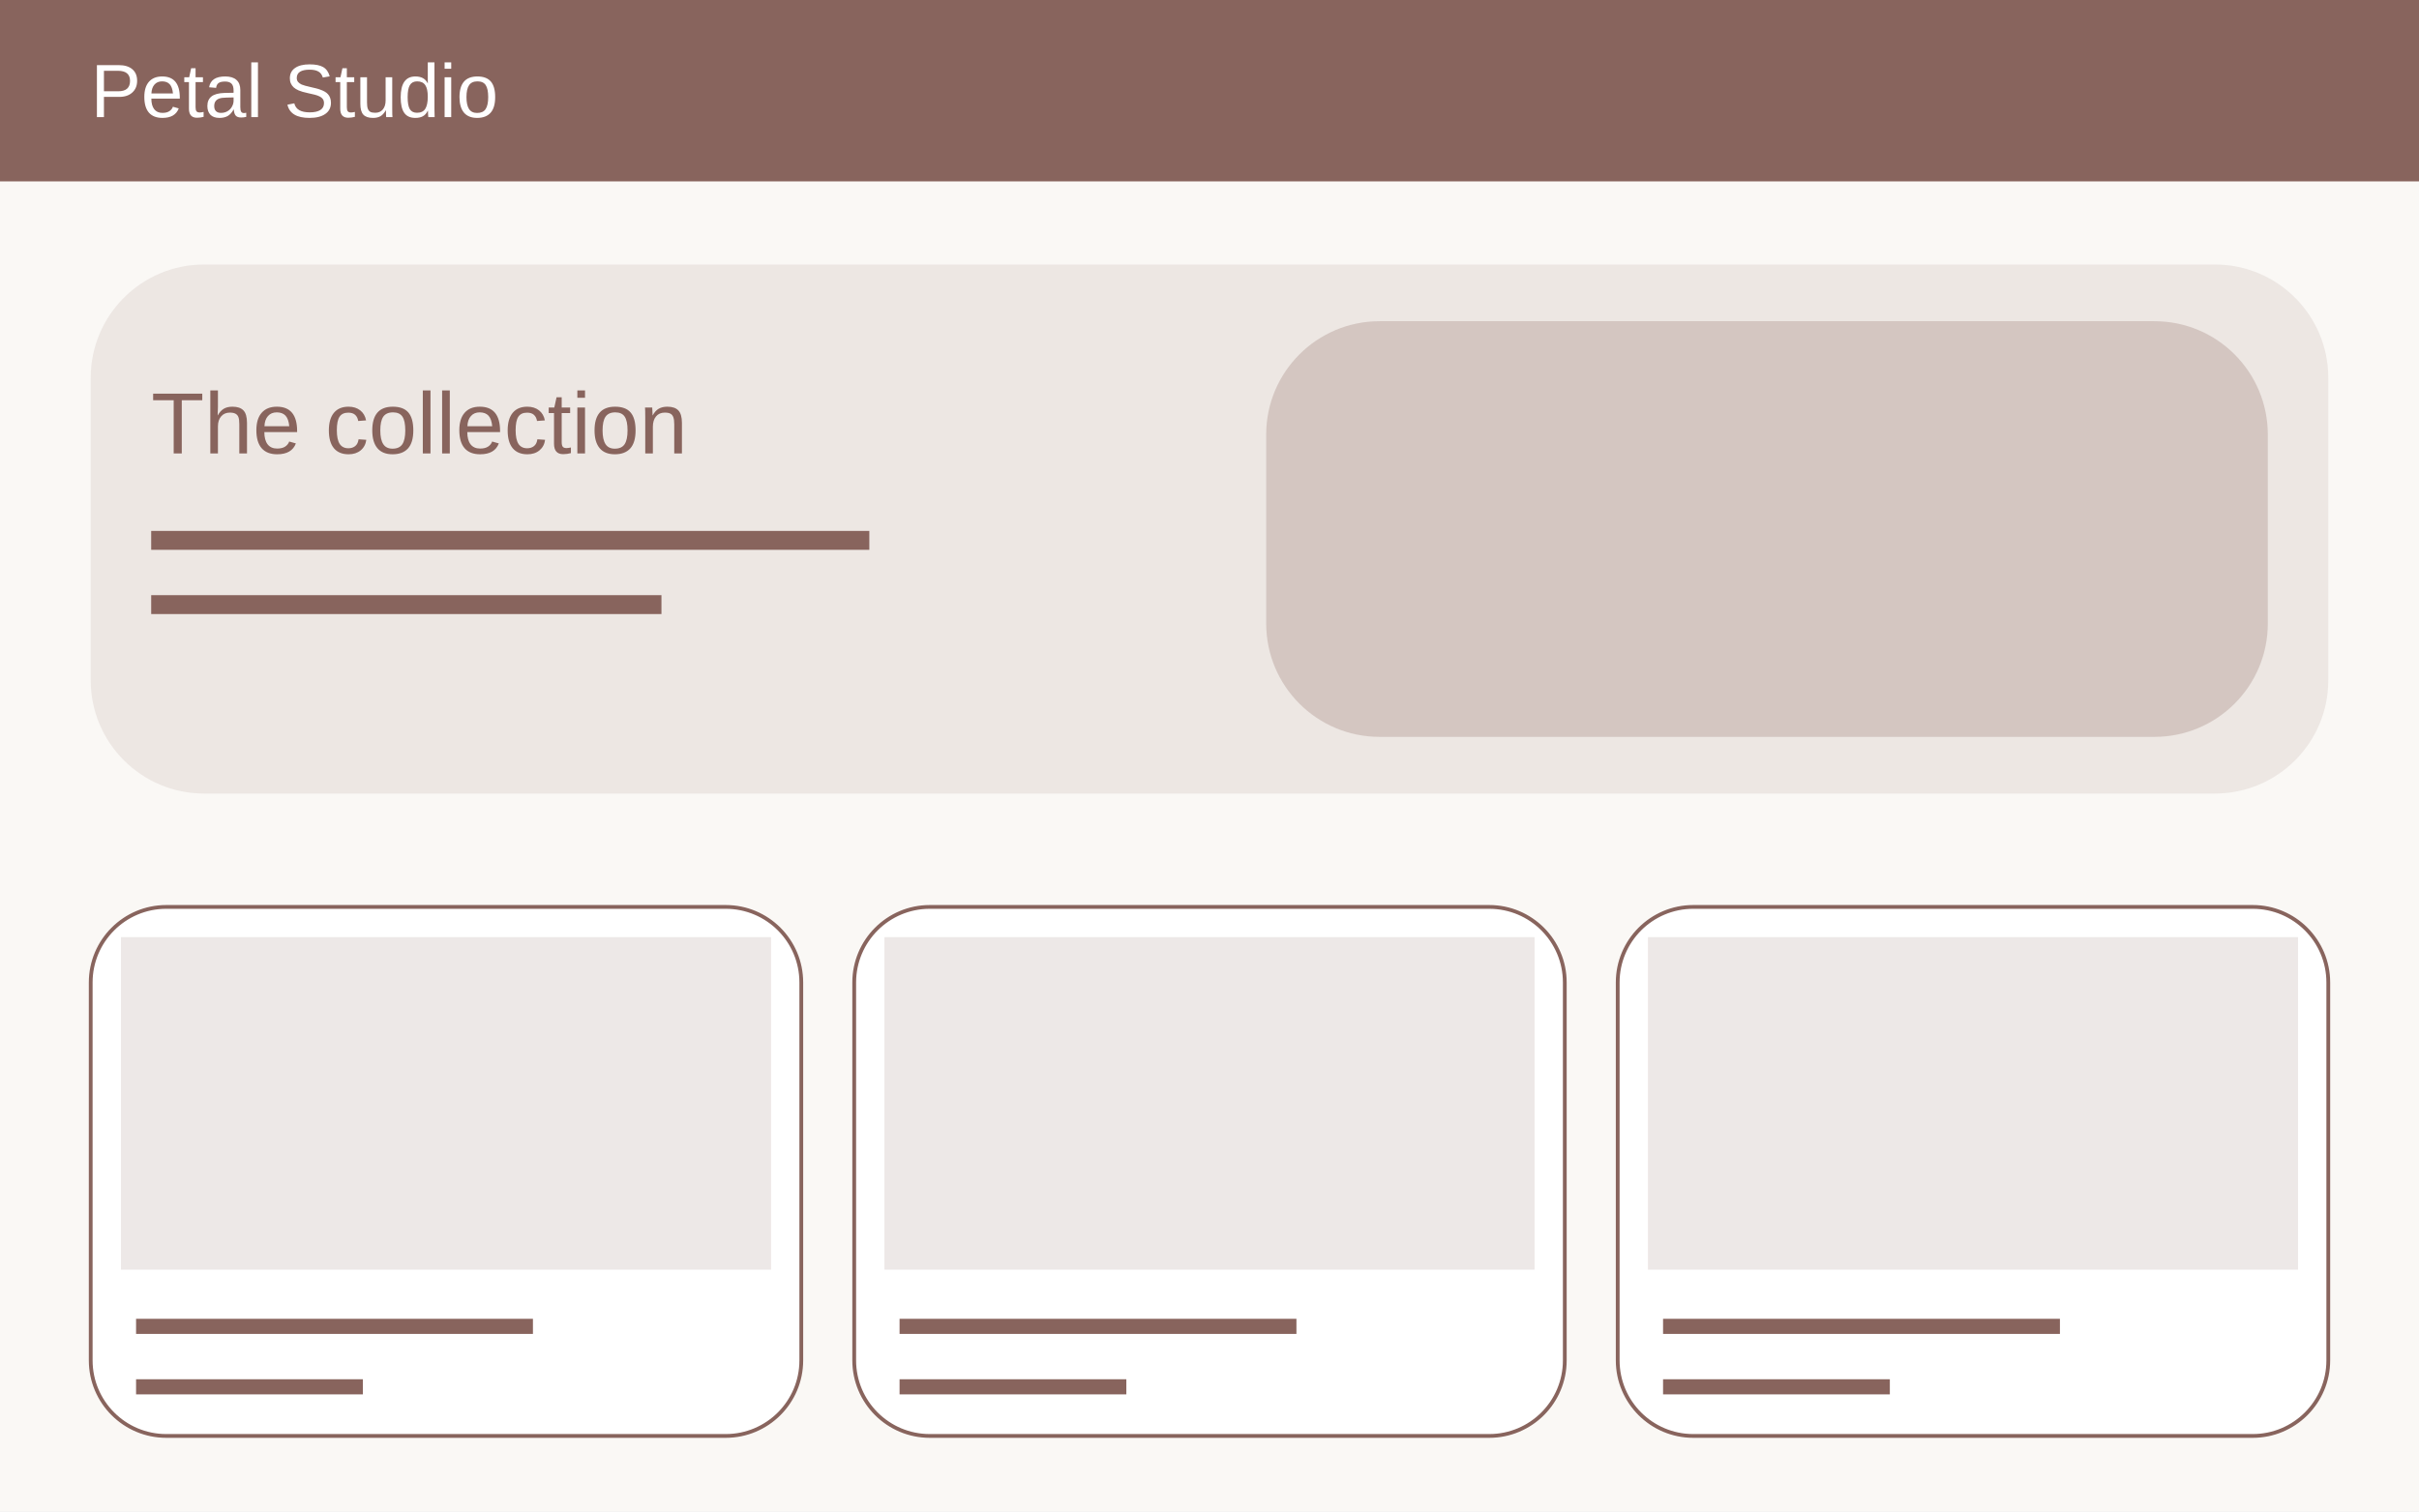
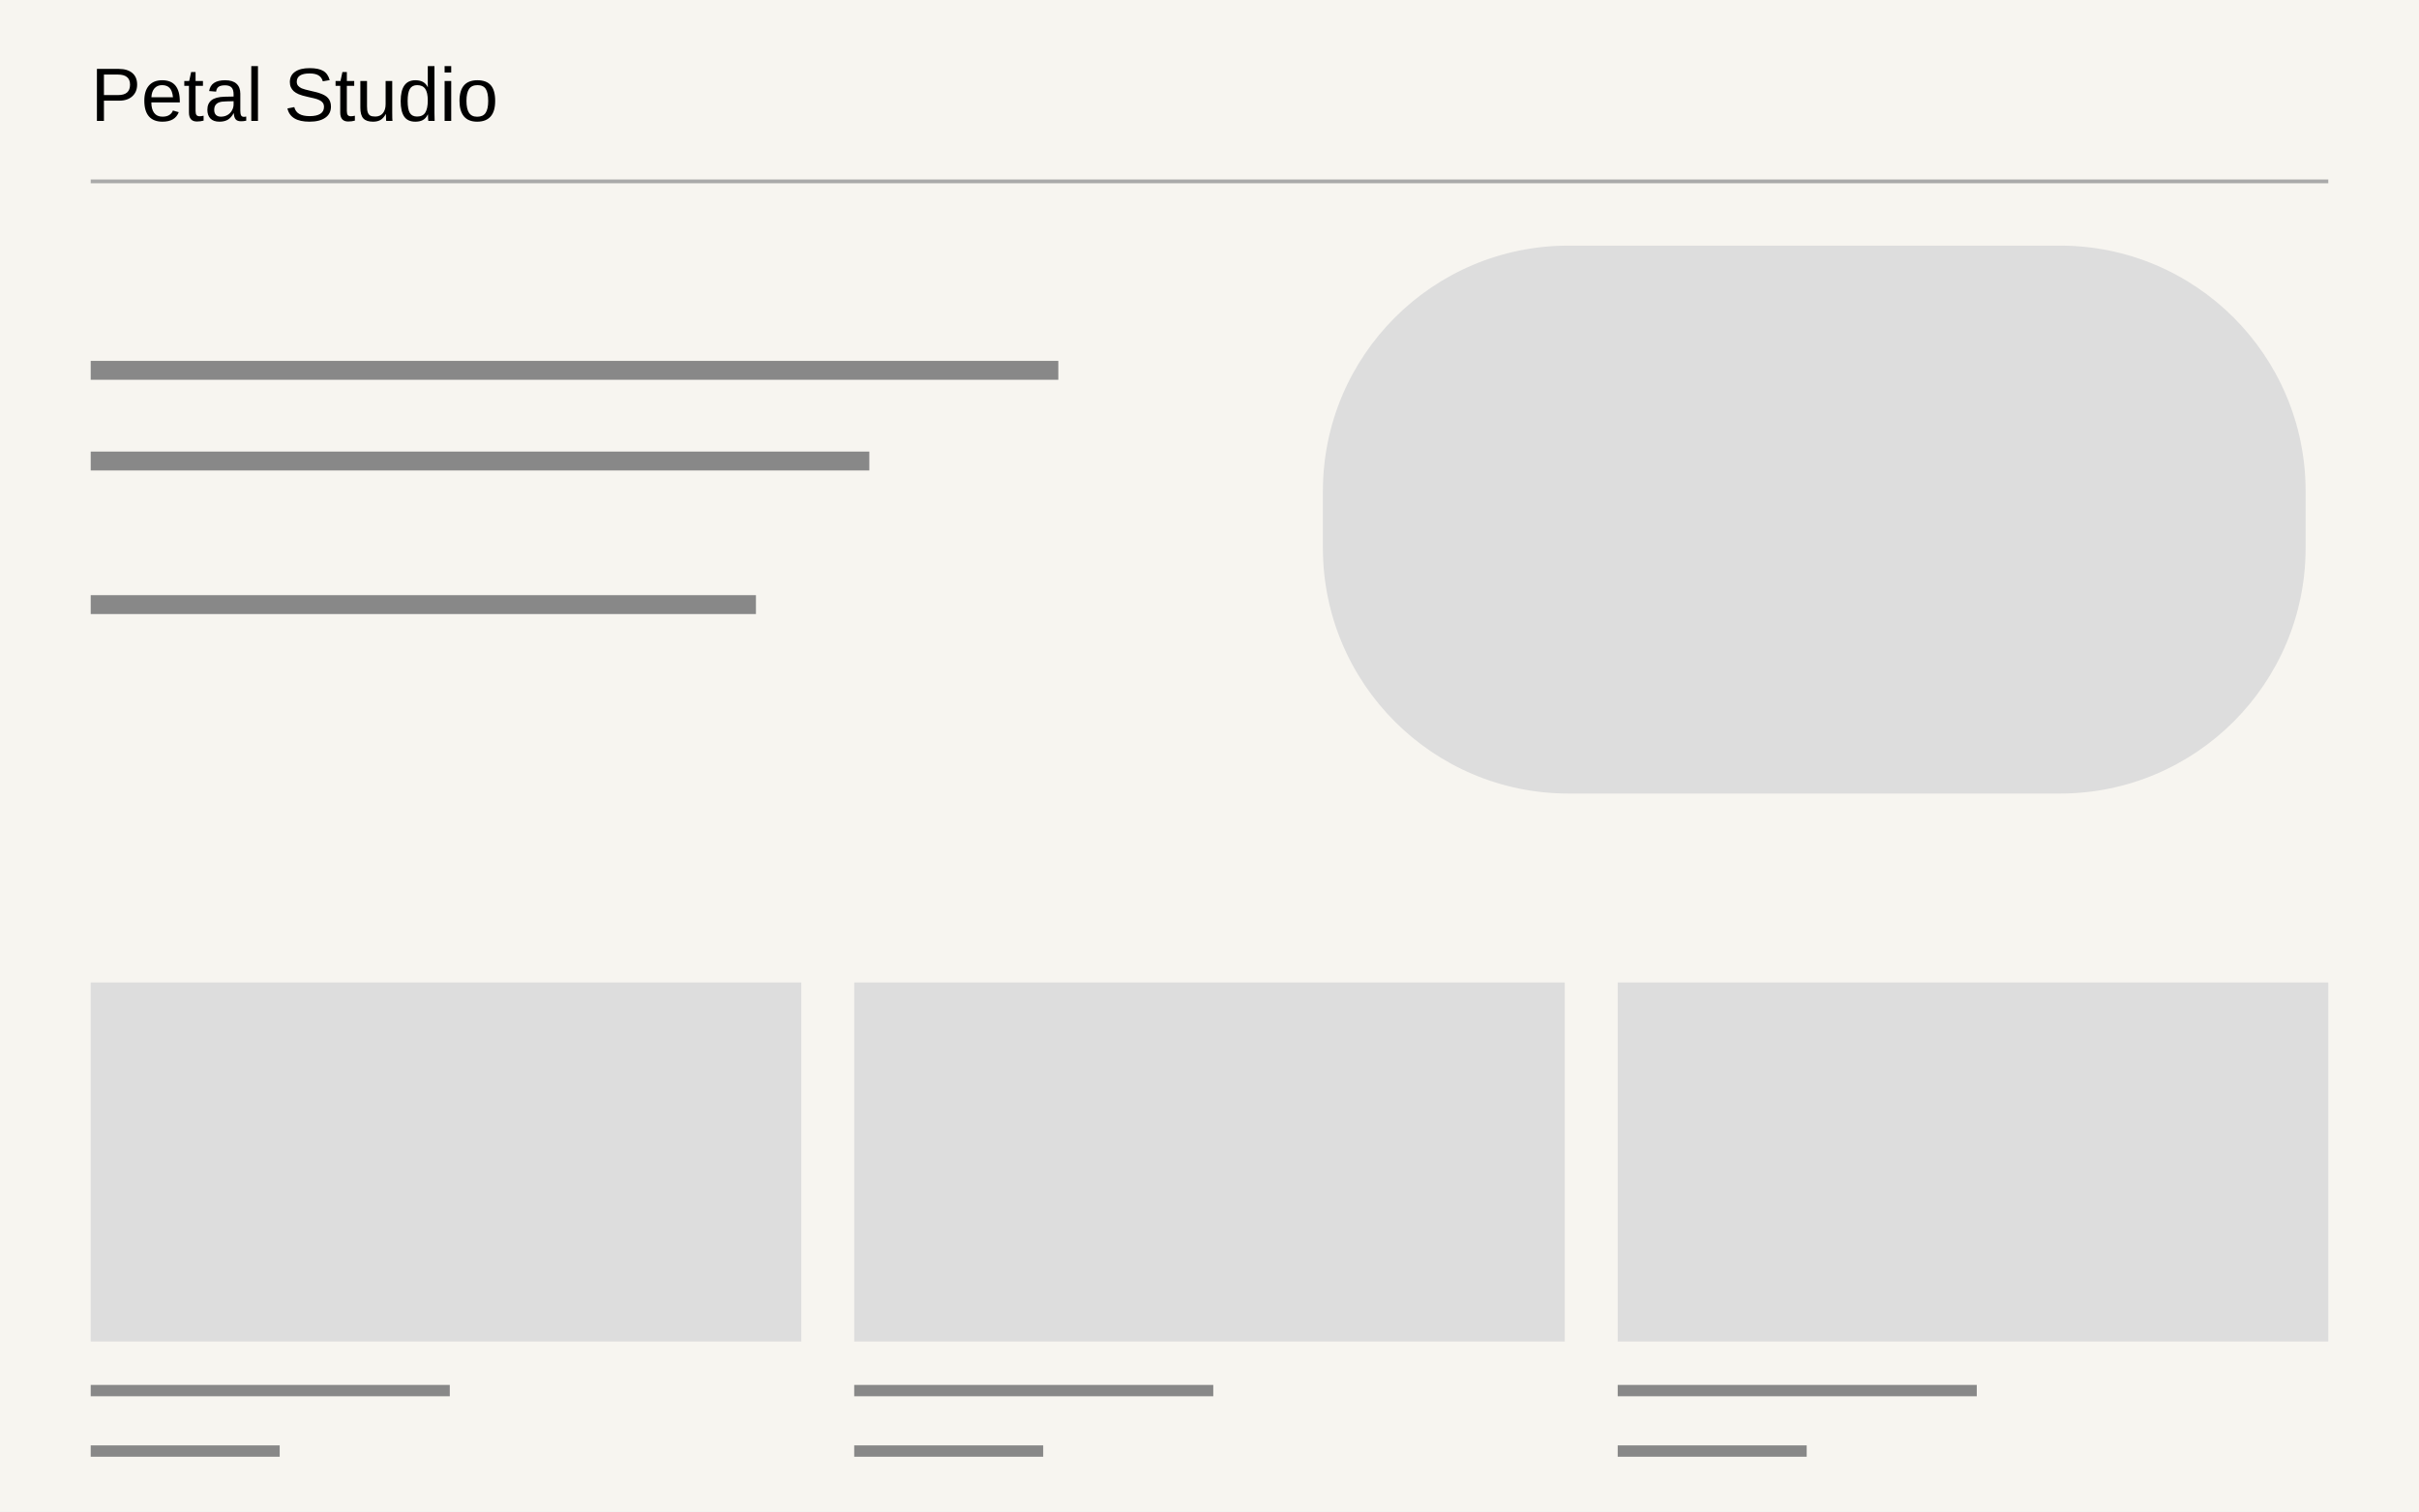
- <svg xmlns="http://www.w3.org/2000/svg" width="640" height="400" viewBox="0 0 640 400" role="img" aria-label="Petal Studio layout preview">
-   <rect width="640" height="400" fill="#faf8f5" />
-   <rect width="640" height="48" fill="#88645d" />
-   <text x="24" y="31" font-family="Arial" font-size="20" fill="white">Petal Studio</text>
-   <g font-family="Arial">
-     <rect x="24" y="70" width="592" height="140" rx="30" fill="#88645d" opacity=".12" />
-     <text x="40" y="120" font-size="23" fill="#88645d">The collection</text>
-     <path d="M40 143h190M40 160h135" stroke="#88645d" stroke-width="5" />
-     <rect x="335" y="85" width="265" height="110" rx="30" fill="#88645d" opacity=".25" />
-     <rect x="24" y="240" width="188" height="140" rx="20" fill="white" stroke="#88645d" />
-     <rect x="32" y="248" width="172" height="88" fill="#88645d" opacity=".15" />
-     <path d="M36 351h105M36 367h60" stroke="#88645d" stroke-width="4" />
-     <rect x="226" y="240" width="188" height="140" rx="20" fill="white" stroke="#88645d" />
-     <rect x="234" y="248" width="172" height="88" fill="#88645d" opacity=".15" />
-     <path d="M238 351h105M238 367h60" stroke="#88645d" stroke-width="4" />
-     <rect x="428" y="240" width="188" height="140" rx="20" fill="white" stroke="#88645d" />
-     <rect x="436" y="248" width="172" height="88" fill="#88645d" opacity=".15" />
-     <path d="M440 351h105M440 367h60" stroke="#88645d" stroke-width="4" />
-   </g>
+ <svg xmlns="http://www.w3.org/2000/svg" width="640" height="400" viewBox="0 0 640 400" role="img" aria-label="Petal Studio layout illustration">
+   <rect width="640" height="400" fill="#f7f5f0" />
+   <text x="24" y="32" font-family="Arial" font-size="20">Petal Studio</text>
+   <path d="M24 48H616" stroke="#aaa" />
+   <path d="M24 98H280M24 122H230M24 160H200" stroke="#888" stroke-width="5" />
+   <rect x="350" y="65" width="260" height="145" rx="65" fill="#ddd" />
+   <rect x="24" y="260" width="188" height="95" fill="#ddd" />
+   <path d="M24 368h95M24 384h50" stroke="#888" stroke-width="3" />
+   <rect x="226" y="260" width="188" height="95" fill="#ddd" />
+   <path d="M226 368h95M226 384h50" stroke="#888" stroke-width="3" />
+   <rect x="428" y="260" width="188" height="95" fill="#ddd" />
+   <path d="M428 368h95M428 384h50" stroke="#888" stroke-width="3" />
</svg>
